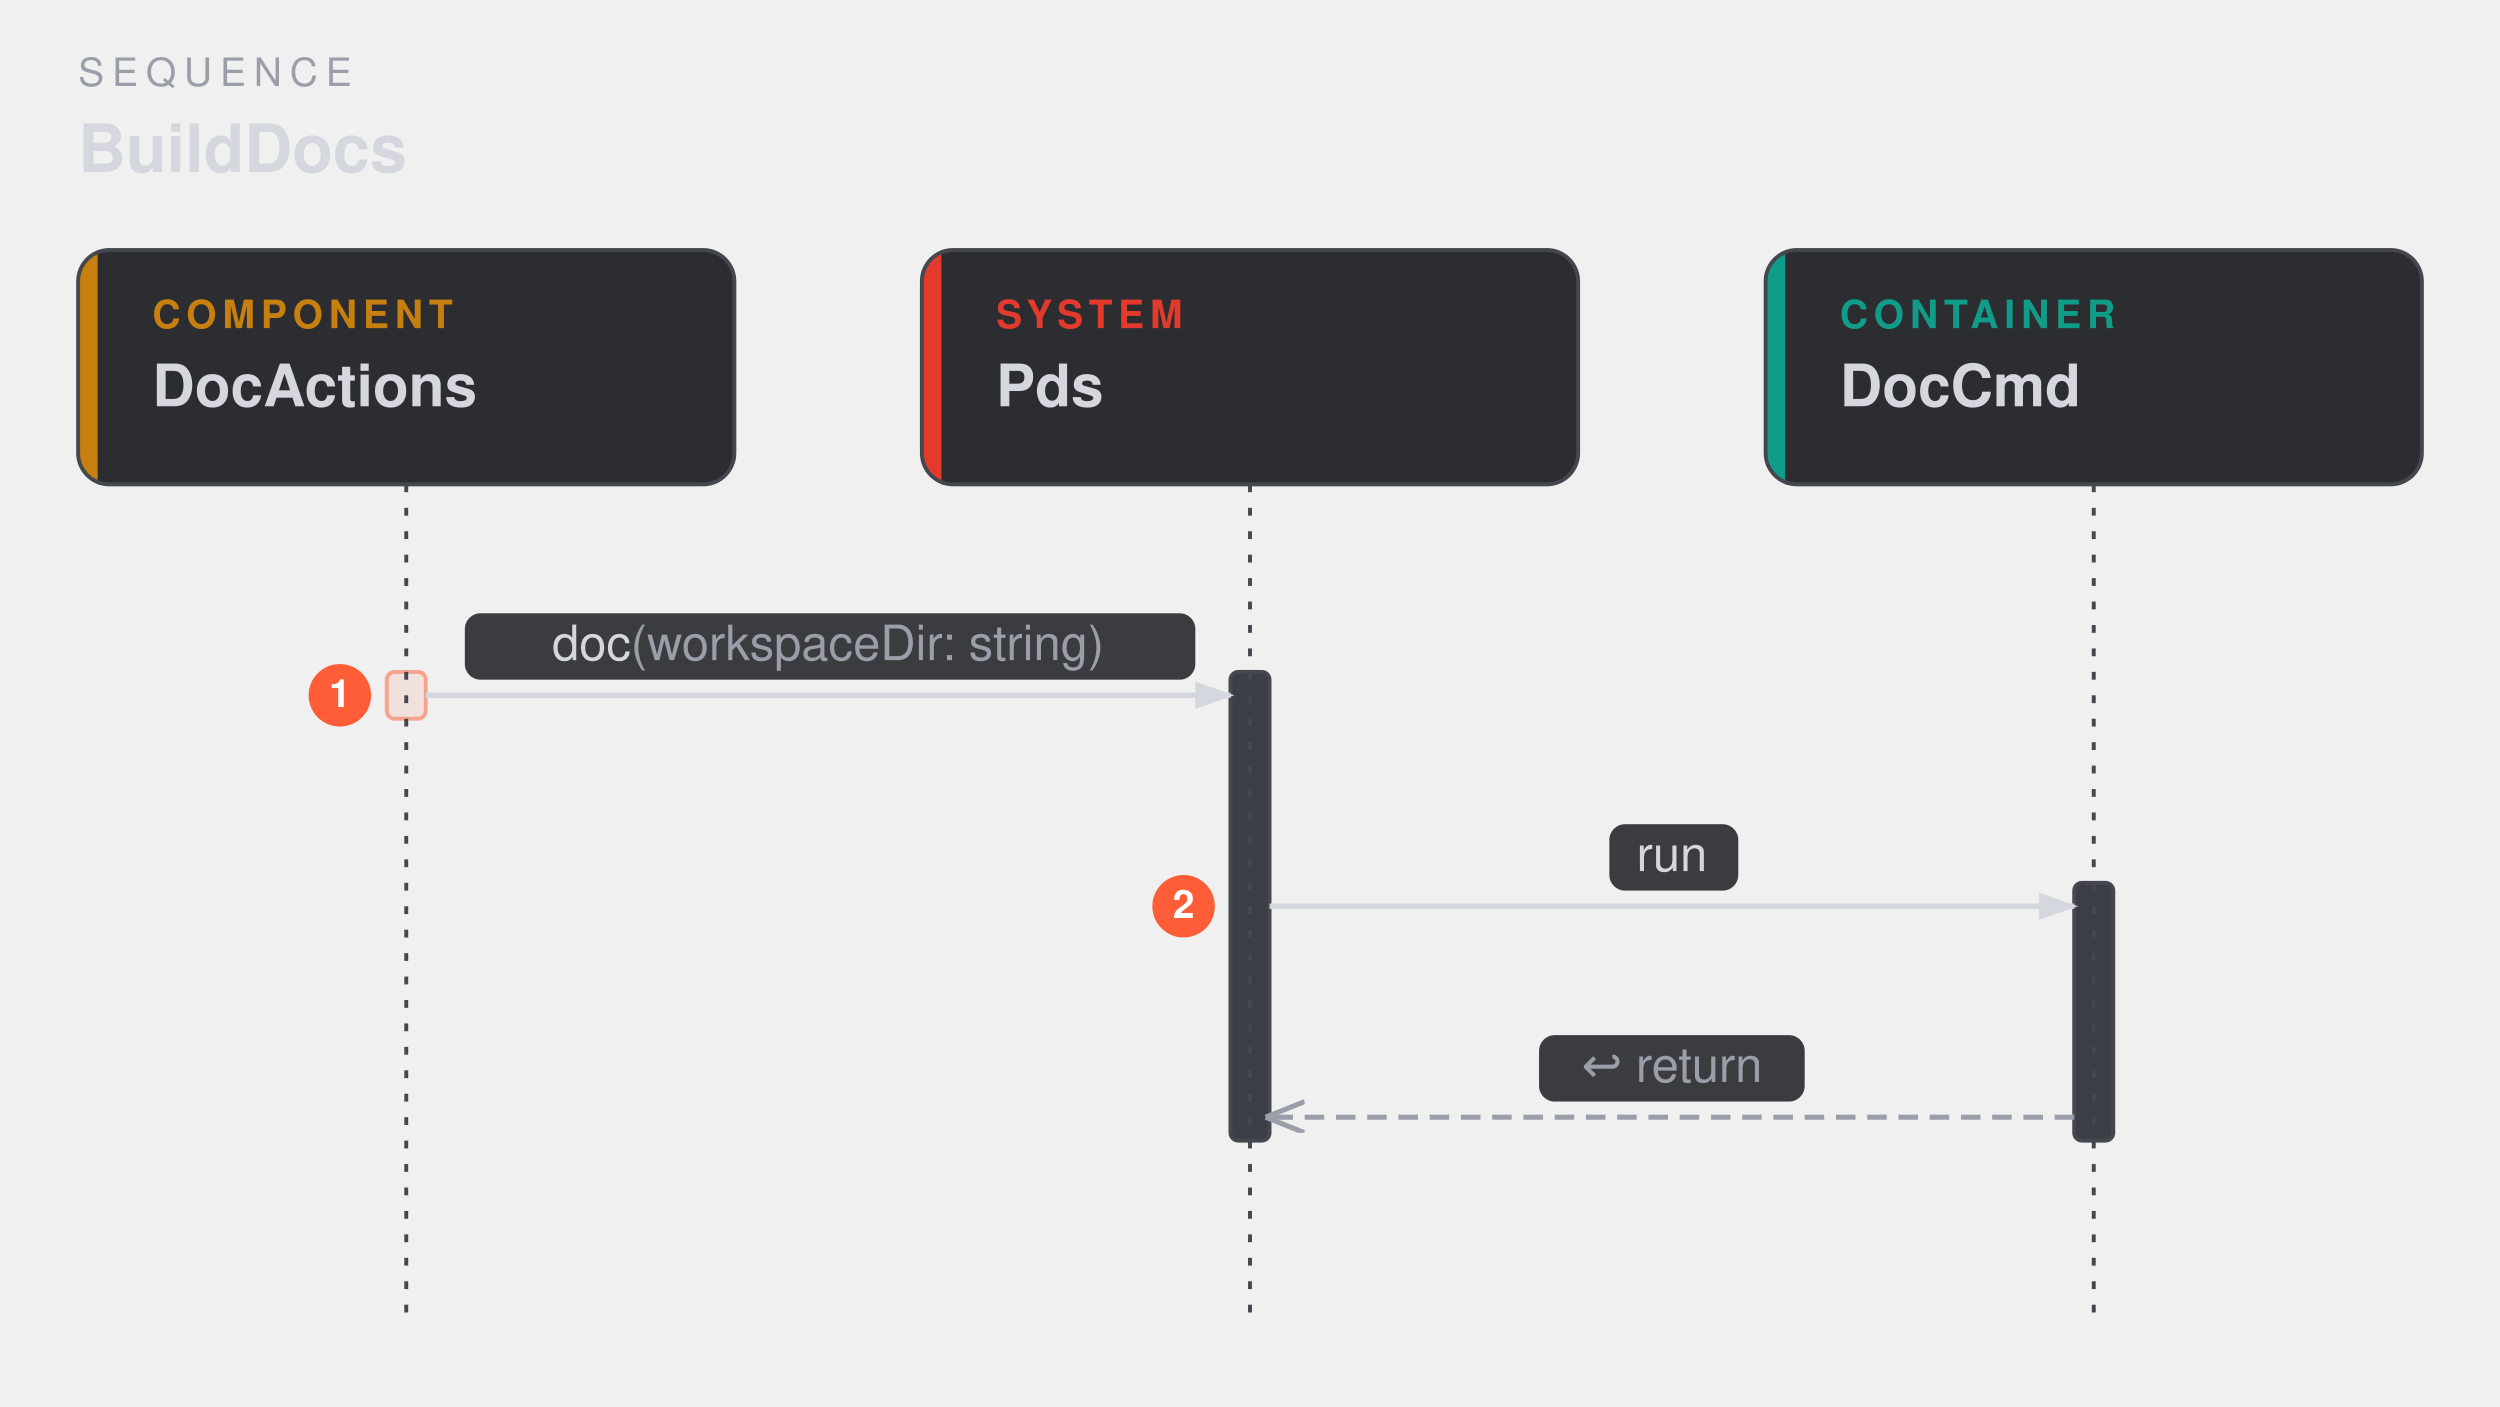
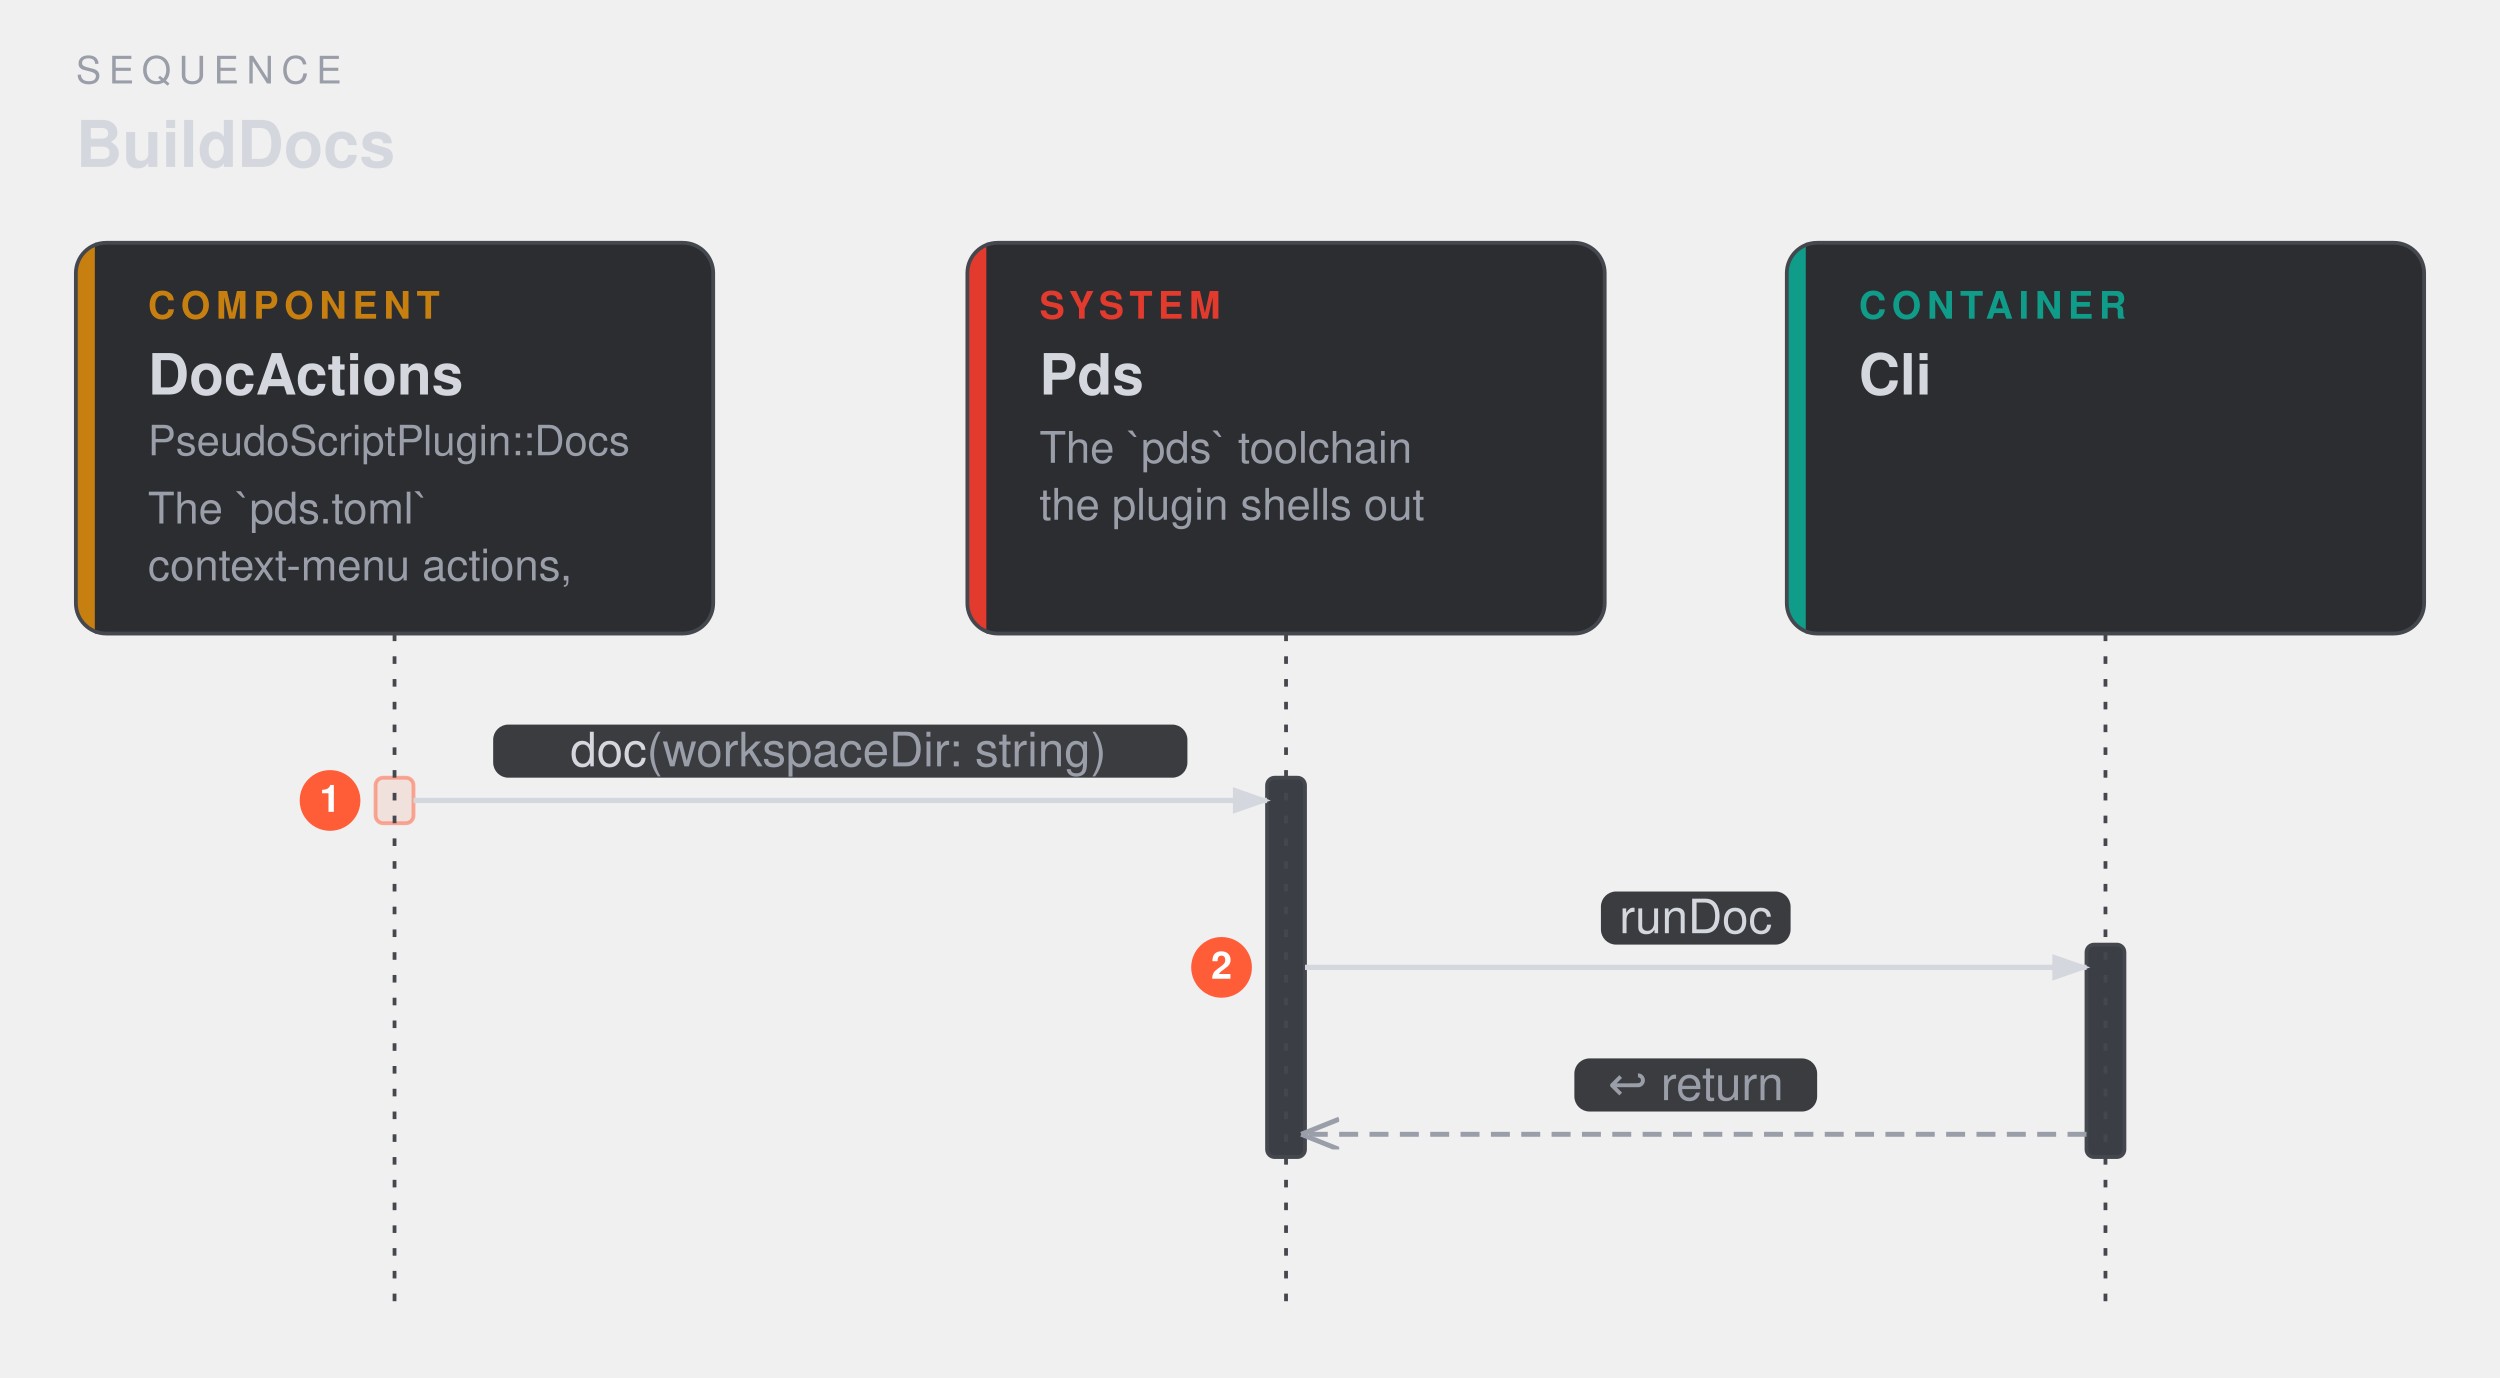
- <svg xmlns="http://www.w3.org/2000/svg" viewBox="0 0 640 360" width="640" height="360" font-family="sans-serif" font-size="13">
+ <svg xmlns="http://www.w3.org/2000/svg" viewBox="0 0 659 363" width="659" height="363" font-family="sans-serif" font-size="13">
  <defs>
    <marker id="arrow" markerWidth="10" markerHeight="10" refX="9" refY="3" orient="auto" markerUnits="strokeWidth">
      <path d="M0,0 L9,3 L0,6 z" fill="#b7bbc3" />
    </marker>
  </defs>
  <g font-family="Helvetica, Arial, sans-serif">
    <defs>
      <marker id="seqcall" markerWidth="11" markerHeight="11" refX="9" refY="3.5" orient="auto" markerUnits="userSpaceOnUse">
        <path d="M0,0 L10,3.5 L0,7 z" fill="#d4d7dd" />
      </marker>
      <marker id="seqret" markerWidth="12" markerHeight="12" refX="9" refY="4" orient="auto" markerUnits="userSpaceOnUse">
        <path d="M0,0 L10,4 M0,8 L10,4" fill="none" stroke="#9a9ea8" stroke-width="1.3" />
      </marker>
    </defs>
    <text x="20" y="22" font-size="10" letter-spacing="2" fill="#9a9ea8">SEQUENCE</text>
    <text x="20" y="44" font-size="17" font-weight="700" fill="#d4d7dd">BuildDocs</text>
-     <rect x="99" y="172" width="10" height="12" rx="2" fill="#ff5c38" fill-opacity="0.10" stroke="#ff5c38" stroke-opacity="0.5" />
-     <rect x="315" y="172" width="10" height="120" rx="2" fill="#3b3e45" fill-opacity="1" stroke="#44474e" stroke-opacity="1" />
-     <rect x="531" y="226" width="10" height="66" rx="2" fill="#3b3e45" fill-opacity="1" stroke="#44474e" stroke-opacity="1" />
-     <rect x="20" y="64" width="168" height="60" rx="8" fill="#c77f10" filter="url(#cardlift)" />
-     <path d="M25,64 H180 A8,8 0 0 1 188,72 V116 A8,8 0 0 1 180,124 H25 Z" fill="#2b2d31" />
-     <rect x="20" y="64" width="168" height="60" rx="8" fill="none" stroke="#44474e" />
+     <rect x="99" y="205" width="10" height="12" rx="2" fill="#ff5c38" fill-opacity="0.10" stroke="#ff5c38" stroke-opacity="0.5" />
+     <rect x="334" y="205" width="10" height="100" rx="2" fill="#3b3e45" fill-opacity="1" stroke="#44474e" stroke-opacity="1" />
+     <rect x="550" y="249" width="10" height="56" rx="2" fill="#3b3e45" fill-opacity="1" stroke="#44474e" stroke-opacity="1" />
+     <rect x="20" y="64" width="168" height="103" rx="8" fill="#c77f10" filter="url(#cardlift)" />
+     <path d="M25,64 H180 A8,8 0 0 1 188,72 V159 A8,8 0 0 1 180,167 H25 Z" fill="#2b2d31" />
+     <rect x="20" y="64" width="168" height="103" rx="8" fill="none" stroke="#44474e" />
    <text x="39" y="84" font-size="10" letter-spacing="1.5" font-weight="600" fill="#c77f10">COMPONENT</text>
    <text x="39" y="104" font-size="15" font-weight="700" fill="#d4d7dd">DocActions</text>
-     <line x1="104" y1="124" x2="104" y2="340" stroke="#44474e" stroke-dasharray="2 4" />
-     <rect x="236" y="64" width="168" height="60" rx="8" fill="#e23b2e" filter="url(#cardlift)" />
-     <path d="M241,64 H396 A8,8 0 0 1 404,72 V116 A8,8 0 0 1 396,124 H241 Z" fill="#2b2d31" />
-     <rect x="236" y="64" width="168" height="60" rx="8" fill="none" stroke="#44474e" />
-     <text x="255" y="84" font-size="10" letter-spacing="1.5" font-weight="600" fill="#e23b2e">SYSTEM</text>
-     <text x="255" y="104" font-size="15" font-weight="700" fill="#d4d7dd">Pds</text>
-     <line x1="320" y1="124" x2="320" y2="340" stroke="#44474e" stroke-dasharray="2 4" />
-     <rect x="452" y="64" width="168" height="60" rx="8" fill="#0f9d8a" filter="url(#cardlift)" />
-     <path d="M457,64 H612 A8,8 0 0 1 620,72 V116 A8,8 0 0 1 612,124 H457 Z" fill="#2b2d31" />
-     <rect x="452" y="64" width="168" height="60" rx="8" fill="none" stroke="#44474e" />
-     <text x="471" y="84" font-size="10" letter-spacing="1.5" font-weight="600" fill="#0f9d8a">CONTAINER</text>
-     <text x="471" y="104" font-size="15" font-weight="700" fill="#d4d7dd">DocCmd</text>
-     <line x1="536" y1="124" x2="536" y2="340" stroke="#44474e" stroke-dasharray="2 4" />
-     <line x1="109" y1="178" x2="315" y2="178" stroke="#d4d7dd" stroke-width="1.4" marker-end="url(#seqcall)" />
-     <circle cx="87" cy="178" r="8" fill="#ff5c38" />
-     <text x="87" y="181" text-anchor="middle" font-size="10" font-weight="700" fill="#fff">1</text>
-     <rect x="119" y="157" width="187" height="17" rx="4" fill="#2b2d31" fill-opacity="0.92" />
-     <text x="212" y="169" text-anchor="middle" font-size="12.5" fill="#d4d7dd">doc<tspan fill="#9a9ea8">(workspaceDir: string)</tspan>
+     <text x="39" y="120" font-size="11" fill="#9a9ea8">PseudoScriptPlugin::Docs</text>
+     <text x="39" y="138" font-size="11.5" fill="#9a9ea8">The `pds.toml`</text>
+     <text x="39" y="153" font-size="11.5" fill="#9a9ea8">context-menu actions,</text>
+     <line x1="104" y1="167" x2="104" y2="343" stroke="#44474e" stroke-dasharray="2 4" />
+     <rect x="255" y="64" width="168" height="103" rx="8" fill="#e23b2e" filter="url(#cardlift)" />
+     <path d="M260,64 H415 A8,8 0 0 1 423,72 V159 A8,8 0 0 1 415,167 H260 Z" fill="#2b2d31" />
+     <rect x="255" y="64" width="168" height="103" rx="8" fill="none" stroke="#44474e" />
+     <text x="274" y="84" font-size="10" letter-spacing="1.5" font-weight="600" fill="#e23b2e">SYSTEM</text>
+     <text x="274" y="104" font-size="15" font-weight="700" fill="#d4d7dd">Pds</text>
+     <text x="274" y="122" font-size="11.5" fill="#9a9ea8">The `pds` toolchain</text>
+     <text x="274" y="137" font-size="11.5" fill="#9a9ea8">the plugin shells out</text>
+     <line x1="339" y1="167" x2="339" y2="343" stroke="#44474e" stroke-dasharray="2 4" />
+     <rect x="471" y="64" width="168" height="103" rx="8" fill="#0f9d8a" filter="url(#cardlift)" />
+     <path d="M476,64 H631 A8,8 0 0 1 639,72 V159 A8,8 0 0 1 631,167 H476 Z" fill="#2b2d31" />
+     <rect x="471" y="64" width="168" height="103" rx="8" fill="none" stroke="#44474e" />
+     <text x="490" y="84" font-size="10" letter-spacing="1.5" font-weight="600" fill="#0f9d8a">CONTAINER</text>
+     <text x="490" y="104" font-size="15" font-weight="700" fill="#d4d7dd">Cli</text>
+     <line x1="555" y1="167" x2="555" y2="343" stroke="#44474e" stroke-dasharray="2 4" />
+     <line x1="109" y1="211" x2="334" y2="211" stroke="#d4d7dd" stroke-width="1.4" marker-end="url(#seqcall)" />
+     <circle cx="87" cy="211" r="8" fill="#ff5c38" />
+     <text x="87" y="214" text-anchor="middle" font-size="10" font-weight="700" fill="#fff">1</text>
+     <rect x="130" y="191" width="183" height="14" rx="4" fill="#2b2d31" fill-opacity="0.92" />
+     <text x="221" y="202" text-anchor="middle" font-size="12.5" fill="#d4d7dd">doc<tspan fill="#9a9ea8">(workspaceDir: string)</tspan>
    </text>
-     <line x1="325" y1="232" x2="531" y2="232" stroke="#d4d7dd" stroke-width="1.4" marker-end="url(#seqcall)" />
-     <circle cx="303" cy="232" r="8" fill="#ff5c38" />
-     <text x="303" y="235" text-anchor="middle" font-size="10" font-weight="700" fill="#fff">2</text>
-     <rect x="412" y="211" width="33" height="17" rx="4" fill="#2b2d31" fill-opacity="0.92" />
-     <text x="428" y="223" text-anchor="middle" font-size="12.5" fill="#d4d7dd">run</text>
-     <line x1="531" y1="286" x2="325" y2="286" stroke="#9a9ea8" stroke-width="1.3" stroke-dasharray="5 3" marker-end="url(#seqret)" />
-     <rect x="394" y="265" width="68" height="17" rx="4" fill="#2b2d31" fill-opacity="0.92" />
-     <text x="428" y="277" text-anchor="middle" font-size="12.5" fill="#9a9ea8">↩ return</text>
+     <line x1="344" y1="255" x2="550" y2="255" stroke="#d4d7dd" stroke-width="1.4" marker-end="url(#seqcall)" />
+     <circle cx="322" cy="255" r="8" fill="#ff5c38" />
+     <text x="322" y="258" text-anchor="middle" font-size="10" font-weight="700" fill="#fff">2</text>
+     <rect x="422" y="235" width="50" height="14" rx="4" fill="#2b2d31" fill-opacity="0.92" />
+     <text x="447" y="246" text-anchor="middle" font-size="12.5" fill="#d4d7dd">runDoc</text>
+     <line x1="550" y1="299" x2="344" y2="299" stroke="#9a9ea8" stroke-width="1.3" stroke-dasharray="5 3" marker-end="url(#seqret)" />
+     <rect x="415" y="279" width="64" height="14" rx="4" fill="#2b2d31" fill-opacity="0.92" />
+     <text x="447" y="290" text-anchor="middle" font-size="12.5" fill="#9a9ea8">↩ return</text>
  </g>
</svg>
